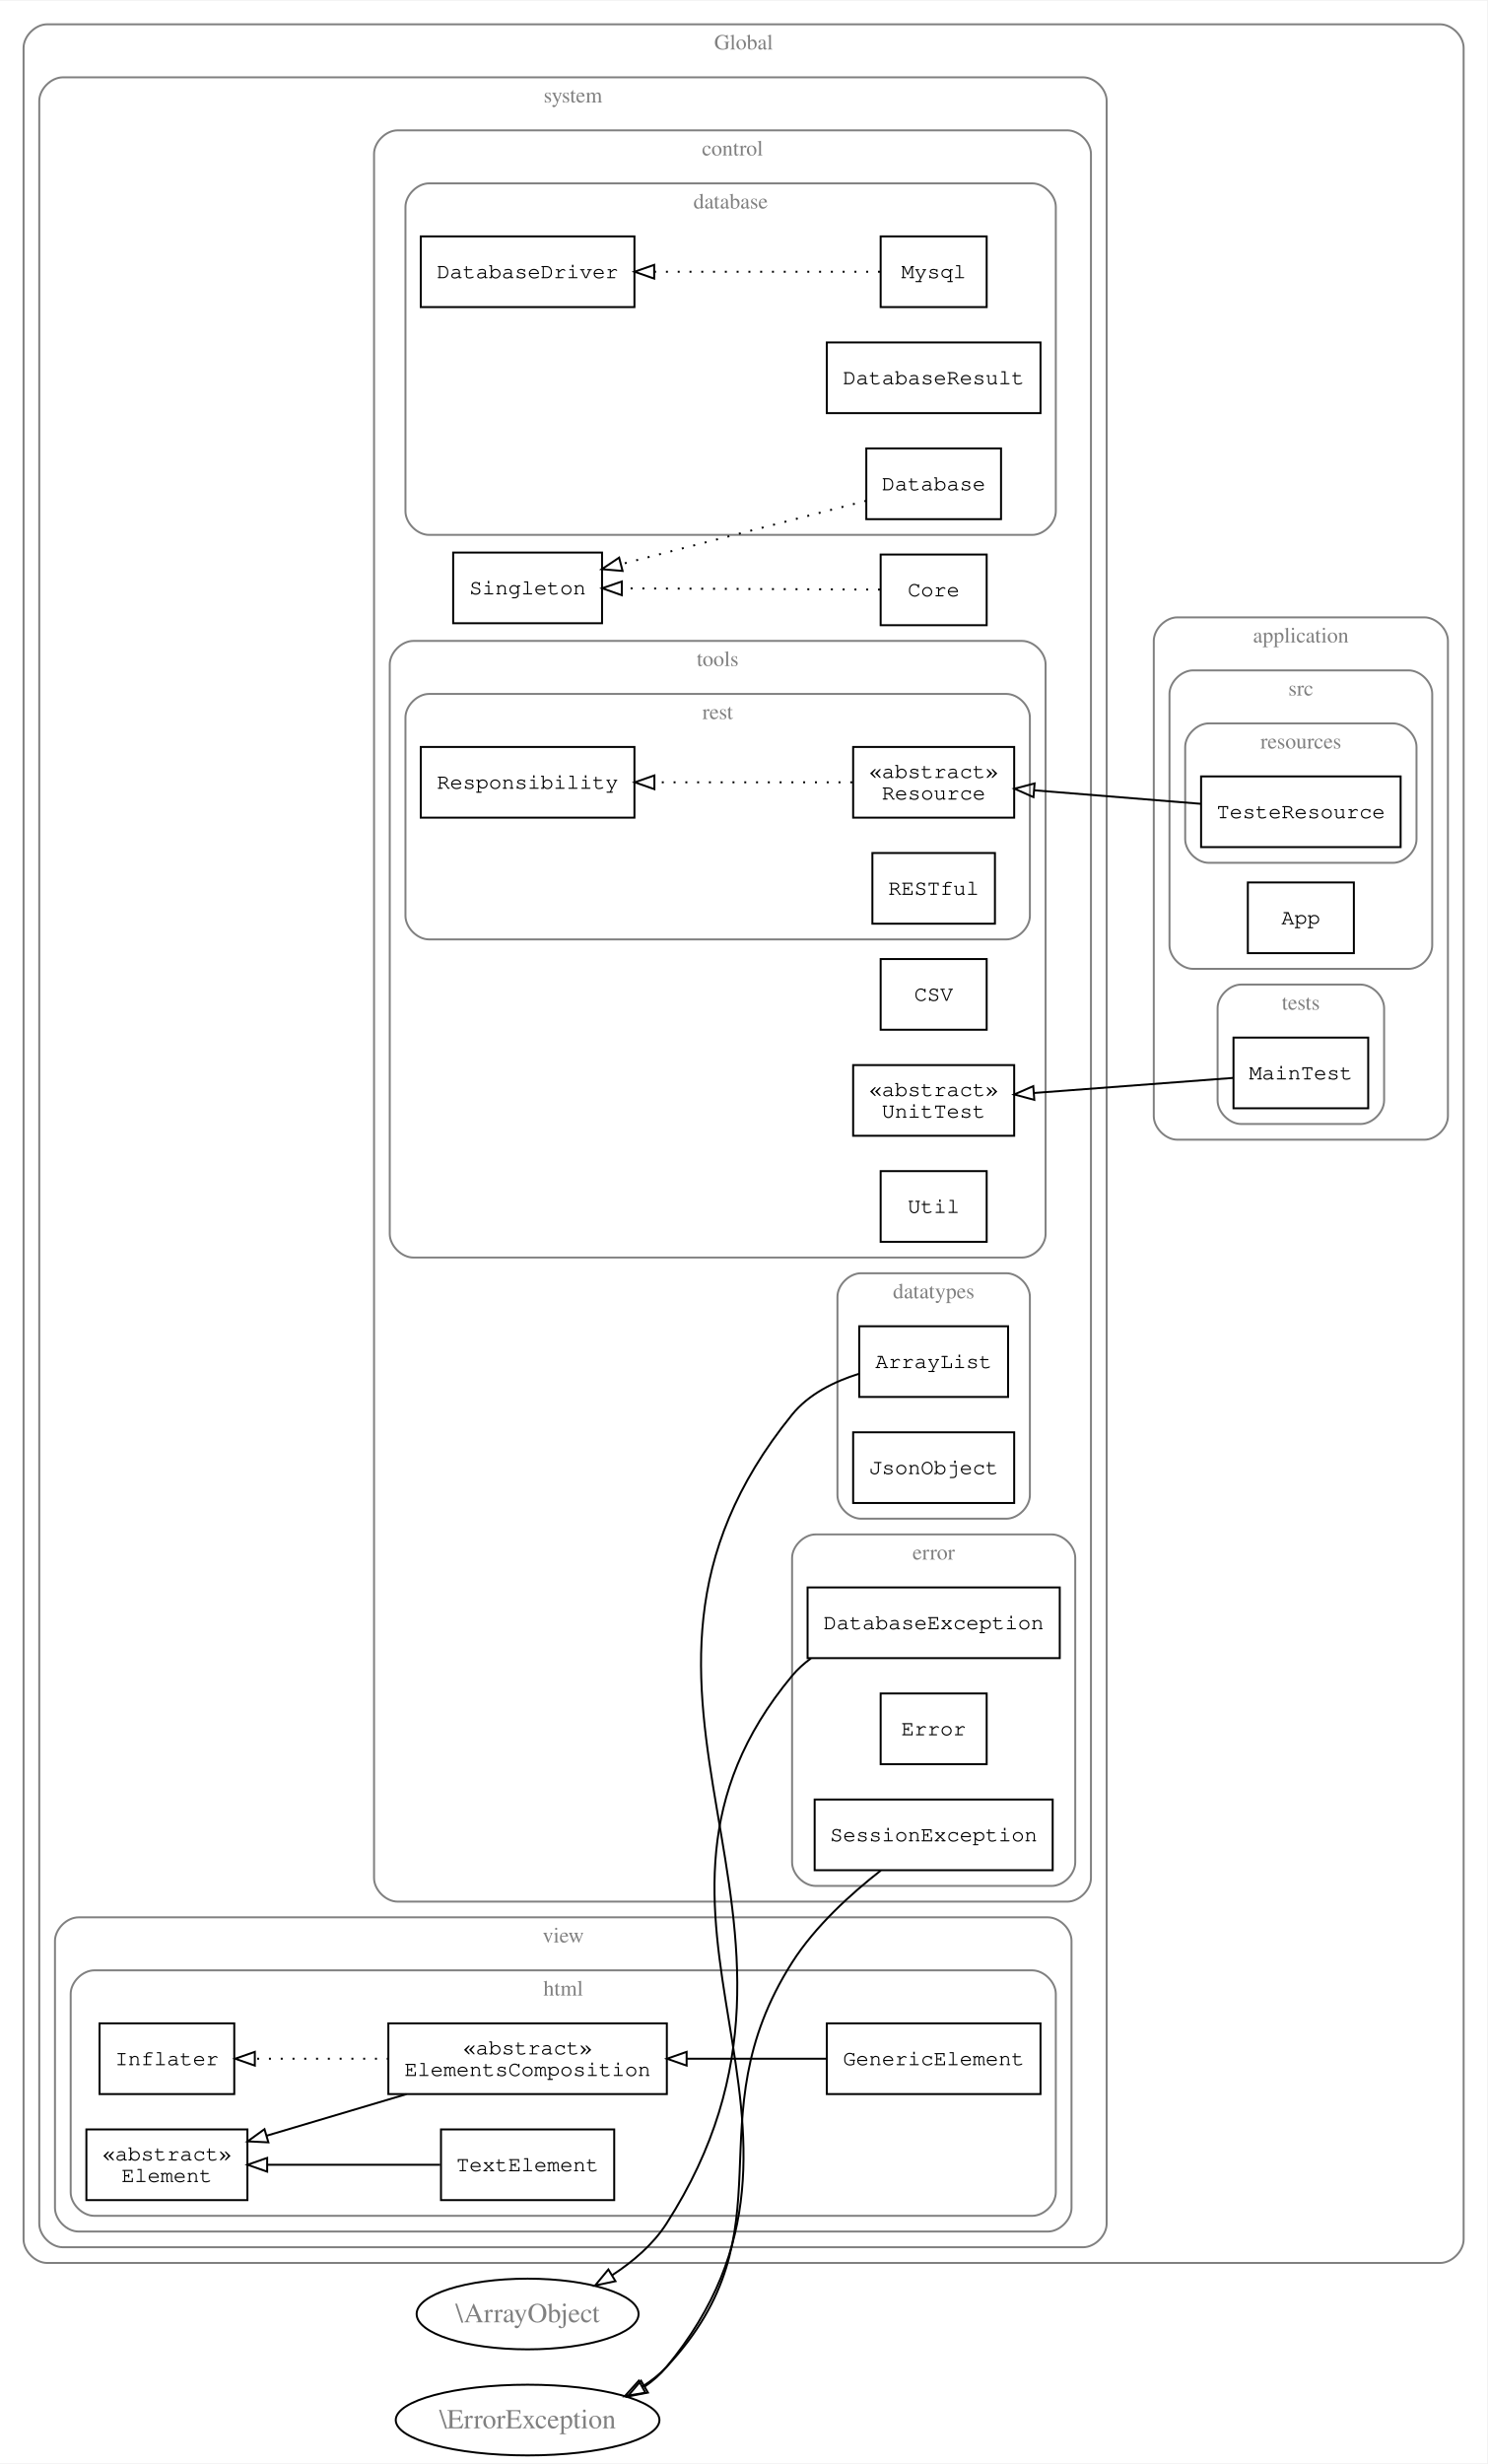
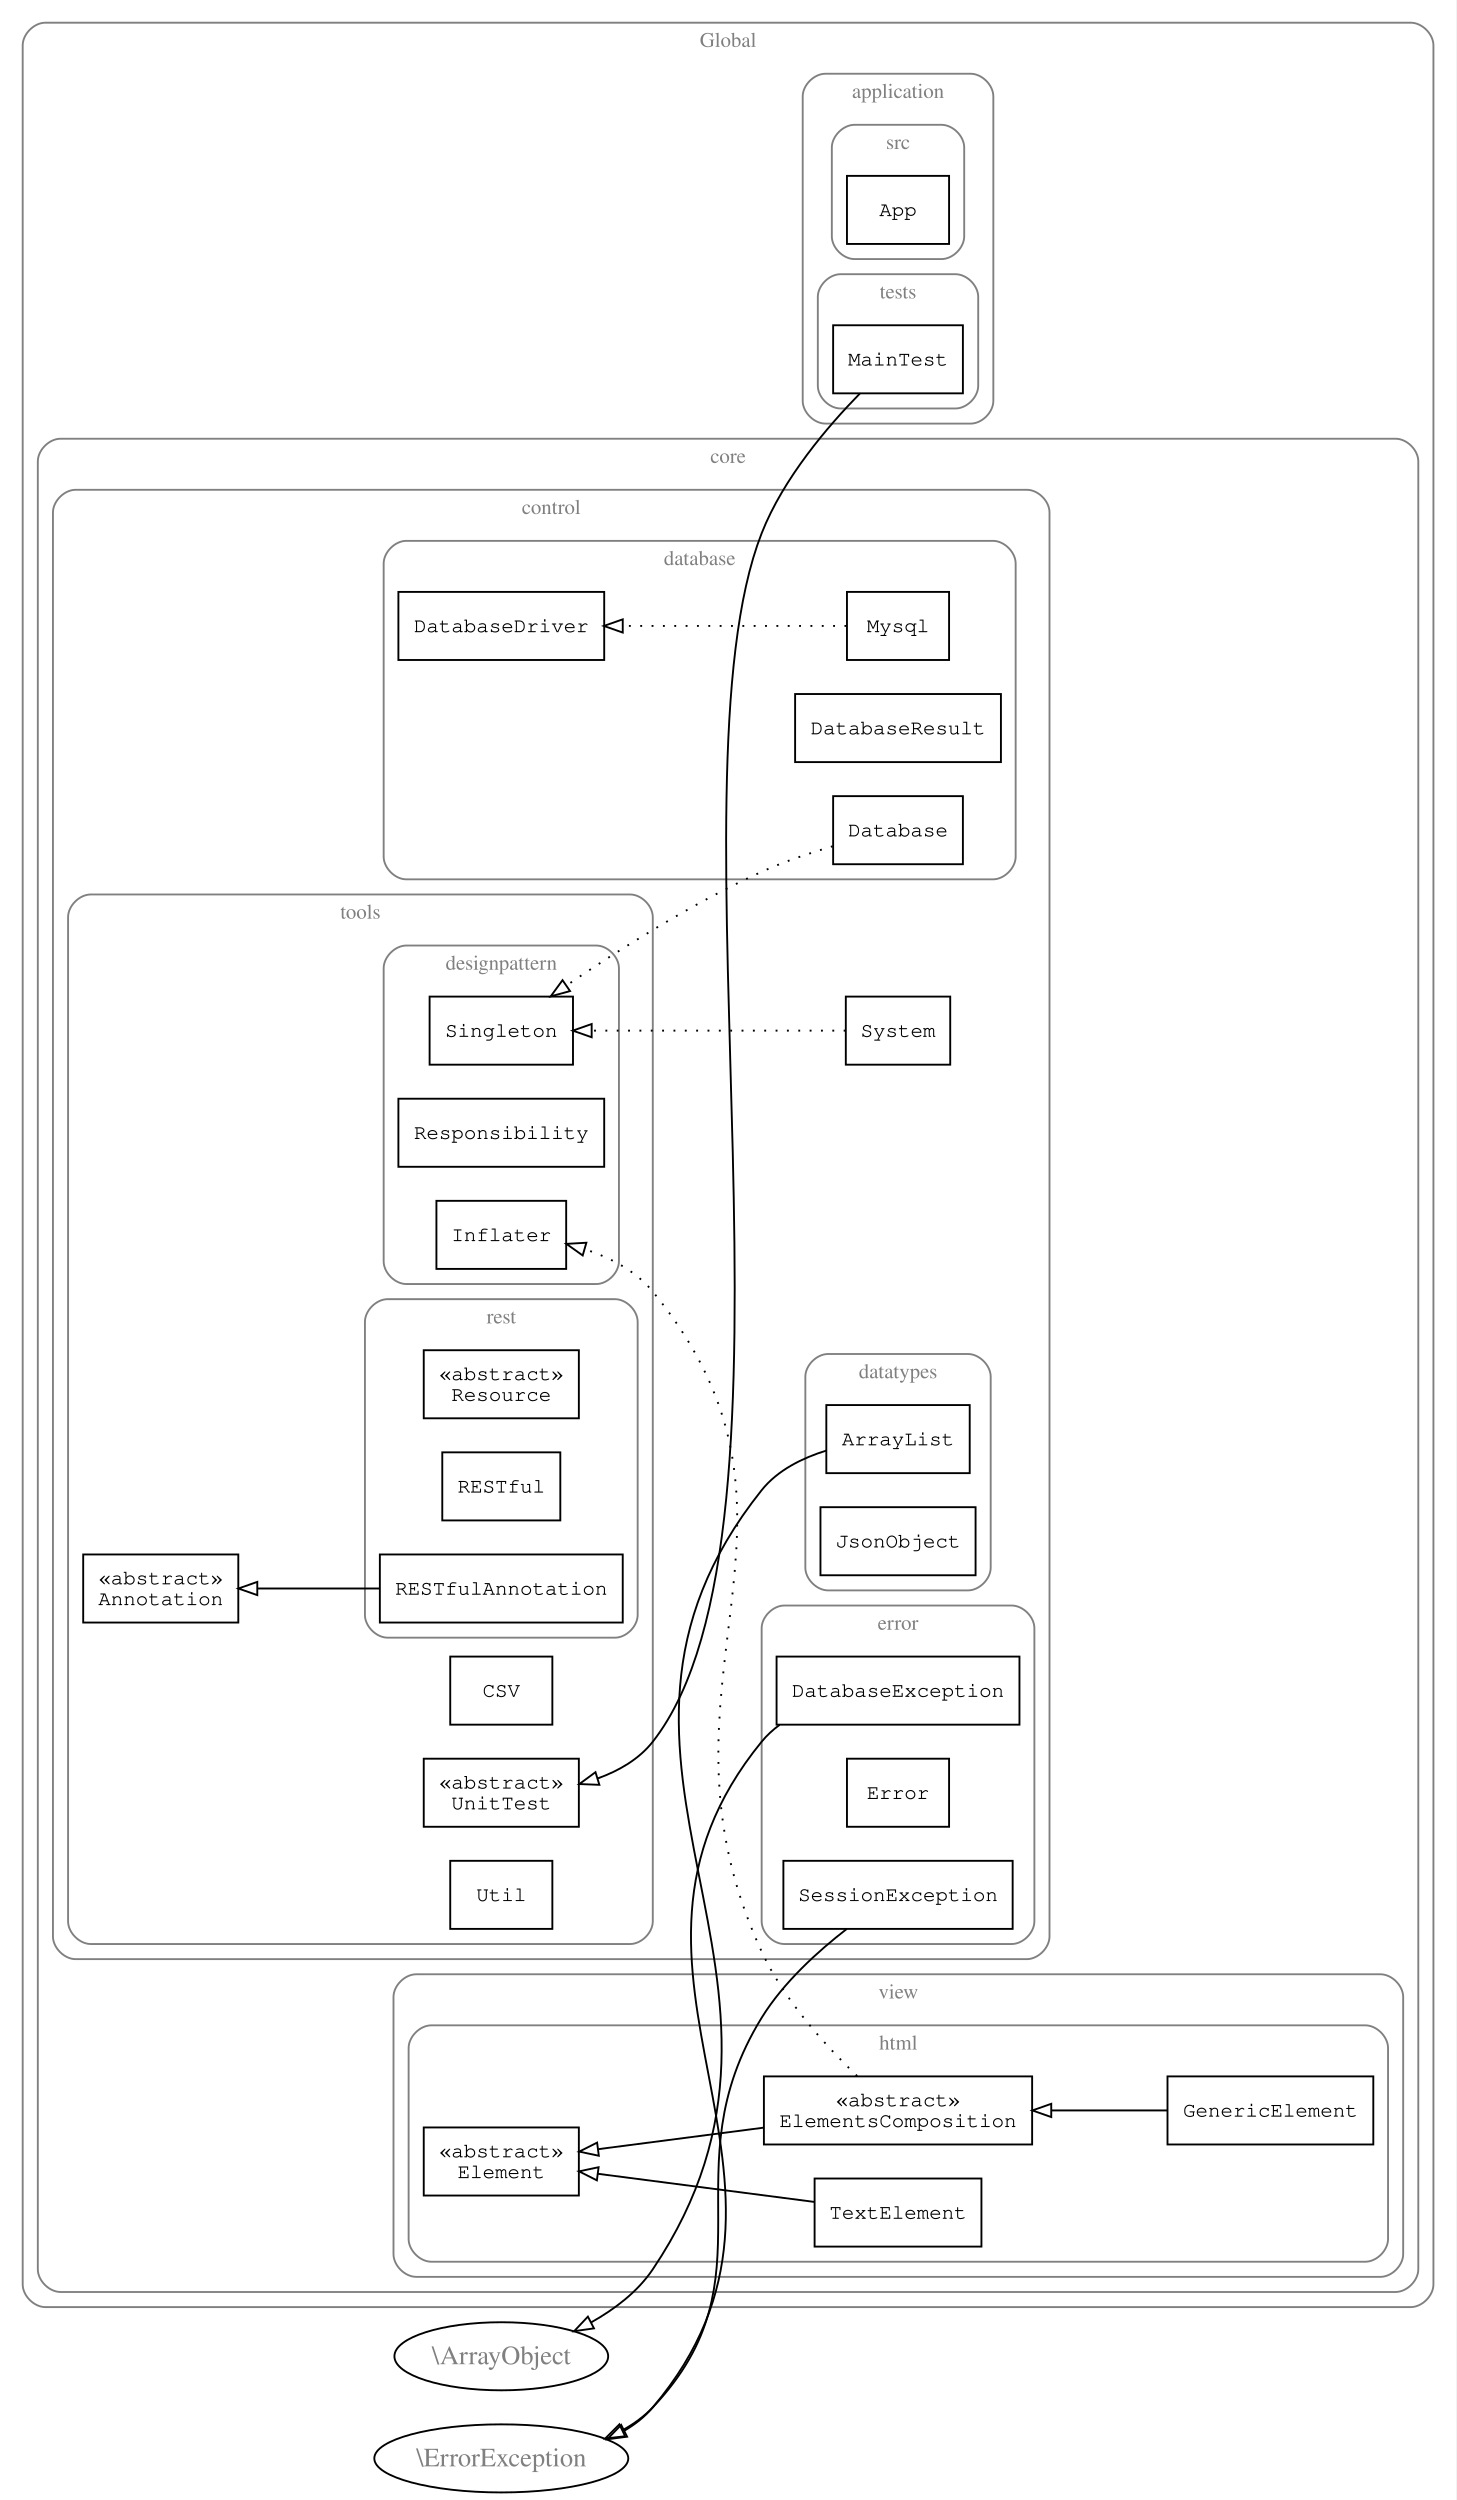
- <svg xmlns="http://www.w3.org/2000/svg" width="757pt" height="1254pt" viewBox="0.00 0.00 757.46 1254.00">
-   <g id="graph0" class="graph" transform="scale(1 1) rotate(0) translate(4 1250)">
-     <polygon fill="white" stroke="none" points="-4,4 -4,-1250 753.463,-1250 753.463,4 -4,4" />
+ <svg xmlns="http://www.w3.org/2000/svg" width="770pt" height="1322pt" viewBox="0.00 0.00 770.00 1322.00">
+   <g id="graph0" class="graph" transform="scale(1 1) rotate(0) translate(4 1318)">
+     <polygon fill="white" stroke="none" points="-4,4 -4,-1318 765.997,-1318 765.997,4 -4,4" />
    <g id="clust1" class="cluster">
-       <path fill="none" stroke="gray" d="M20,-98C20,-98 729.463,-98 729.463,-98 735.463,-98 741.463,-104 741.463,-110 741.463,-110 741.463,-1226 741.463,-1226 741.463,-1232 735.463,-1238 729.463,-1238 729.463,-1238 20,-1238 20,-1238 14,-1238 8,-1232 8,-1226 8,-1226 8,-110 8,-110 8,-104 14,-98 20,-98" />
-       <text text-anchor="middle" x="374.732" y="-1225.2" font-family="Times,serif" font-size="11.00" fill="gray">Global</text>
+       <path fill="none" stroke="gray" d="M20,-98C20,-98 741.997,-98 741.997,-98 747.997,-98 753.997,-104 753.997,-110 753.997,-110 753.997,-1294 753.997,-1294 753.997,-1300 747.997,-1306 741.997,-1306 741.997,-1306 20,-1306 20,-1306 14,-1306 8,-1300 8,-1294 8,-1294 8,-110 8,-110 8,-104 14,-98 20,-98" />
+       <text text-anchor="middle" x="380.999" y="-1293.2" font-family="Times,serif" font-size="11.00" fill="gray">Global</text>
    </g>
    <g id="clust2" class="cluster">
-       <path fill="none" stroke="gray" d="M595.649,-670C595.649,-670 721.463,-670 721.463,-670 727.463,-670 733.463,-676 733.463,-682 733.463,-682 733.463,-924 733.463,-924 733.463,-930 727.463,-936 721.463,-936 721.463,-936 595.649,-936 595.649,-936 589.649,-936 583.649,-930 583.649,-924 583.649,-924 583.649,-682 583.649,-682 583.649,-676 589.649,-670 595.649,-670" />
-       <text text-anchor="middle" x="658.556" y="-923.2" font-family="Times,serif" font-size="11.00" fill="gray">application</text>
+       <path fill="none" stroke="gray" d="M432.468,-1094C432.468,-1094 509.276,-1094 509.276,-1094 515.276,-1094 521.276,-1100 521.276,-1106 521.276,-1106 521.276,-1267 521.276,-1267 521.276,-1273 515.276,-1279 509.276,-1279 509.276,-1279 432.468,-1279 432.468,-1279 426.468,-1279 420.468,-1273 420.468,-1267 420.468,-1267 420.468,-1106 420.468,-1106 420.468,-1100 426.468,-1094 432.468,-1094" />
+       <text text-anchor="middle" x="470.872" y="-1266.2" font-family="Times,serif" font-size="11.00" fill="gray">application</text>
    </g>
    <g id="clust3" class="cluster">
-       <path fill="none" stroke="gray" d="M603.649,-757C603.649,-757 713.463,-757 713.463,-757 719.463,-757 725.463,-763 725.463,-769 725.463,-769 725.463,-897 725.463,-897 725.463,-903 719.463,-909 713.463,-909 713.463,-909 603.649,-909 603.649,-909 597.649,-909 591.649,-903 591.649,-897 591.649,-897 591.649,-769 591.649,-769 591.649,-763 597.649,-757 603.649,-757" />
-       <text text-anchor="middle" x="658.556" y="-896.2" font-family="Times,serif" font-size="11.00" fill="gray">src</text>
+       <path fill="none" stroke="gray" d="M447.872,-1181C447.872,-1181 493.872,-1181 493.872,-1181 499.872,-1181 505.872,-1187 505.872,-1193 505.872,-1193 505.872,-1240 505.872,-1240 505.872,-1246 499.872,-1252 493.872,-1252 493.872,-1252 447.872,-1252 447.872,-1252 441.872,-1252 435.872,-1246 435.872,-1240 435.872,-1240 435.872,-1193 435.872,-1193 435.872,-1187 441.872,-1181 447.872,-1181" />
+       <text text-anchor="middle" x="470.872" y="-1239.2" font-family="Times,serif" font-size="11.00" fill="gray">src</text>
    </g>
    <g id="clust4" class="cluster">
-       <path fill="none" stroke="gray" d="M611.649,-811C611.649,-811 705.463,-811 705.463,-811 711.463,-811 717.463,-817 717.463,-823 717.463,-823 717.463,-870 717.463,-870 717.463,-876 711.463,-882 705.463,-882 705.463,-882 611.649,-882 611.649,-882 605.649,-882 599.649,-876 599.649,-870 599.649,-870 599.649,-823 599.649,-823 599.649,-817 605.649,-811 611.649,-811" />
-       <text text-anchor="middle" x="658.556" y="-869.2" font-family="Times,serif" font-size="11.00" fill="gray">resources</text>
+       <path fill="none" stroke="gray" d="M440.468,-1102C440.468,-1102 501.276,-1102 501.276,-1102 507.276,-1102 513.276,-1108 513.276,-1114 513.276,-1114 513.276,-1161 513.276,-1161 513.276,-1167 507.276,-1173 501.276,-1173 501.276,-1173 440.468,-1173 440.468,-1173 434.468,-1173 428.468,-1167 428.468,-1161 428.468,-1161 428.468,-1114 428.468,-1114 428.468,-1108 434.468,-1102 440.468,-1102" />
+       <text text-anchor="middle" x="470.872" y="-1160.2" font-family="Times,serif" font-size="11.00" fill="gray">tests</text>
    </g>
    <g id="clust5" class="cluster">
-       <path fill="none" stroke="gray" d="M628.152,-678C628.152,-678 688.961,-678 688.961,-678 694.961,-678 700.961,-684 700.961,-690 700.961,-690 700.961,-737 700.961,-737 700.961,-743 694.961,-749 688.961,-749 688.961,-749 628.152,-749 628.152,-749 622.152,-749 616.152,-743 616.152,-737 616.152,-737 616.152,-690 616.152,-690 616.152,-684 622.152,-678 628.152,-678" />
-       <text text-anchor="middle" x="658.556" y="-736.2" font-family="Times,serif" font-size="11.00" fill="gray">tests</text>
+       <path fill="none" stroke="gray" d="M28,-106C28,-106 733.997,-106 733.997,-106 739.997,-106 745.997,-112 745.997,-118 745.997,-118 745.997,-1074 745.997,-1074 745.997,-1080 739.997,-1086 733.997,-1086 733.997,-1086 28,-1086 28,-1086 22,-1086 16,-1080 16,-1074 16,-1074 16,-118 16,-118 16,-112 22,-106 28,-106" />
+       <text text-anchor="middle" x="380.999" y="-1073.2" font-family="Times,serif" font-size="11.00" fill="gray">core</text>
    </g>
    <g id="clust6" class="cluster">
-       <path fill="none" stroke="gray" d="M28,-106C28,-106 547.649,-106 547.649,-106 553.649,-106 559.649,-112 559.649,-118 559.649,-118 559.649,-1199 559.649,-1199 559.649,-1205 553.649,-1211 547.649,-1211 547.649,-1211 28,-1211 28,-1211 22,-1211 16,-1205 16,-1199 16,-1199 16,-118 16,-118 16,-112 22,-106 28,-106" />
-       <text text-anchor="middle" x="287.825" y="-1198.2" font-family="Times,serif" font-size="11.00" fill="gray">system</text>
+       <path fill="none" stroke="gray" d="M36,-282C36,-282 538.981,-282 538.981,-282 544.981,-282 550.981,-288 550.981,-294 550.981,-294 550.981,-1047 550.981,-1047 550.981,-1053 544.981,-1059 538.981,-1059 538.981,-1059 36,-1059 36,-1059 30,-1059 24,-1053 24,-1047 24,-1047 24,-294 24,-294 24,-288 30,-282 36,-282" />
+       <text text-anchor="middle" x="287.491" y="-1046.2" font-family="Times,serif" font-size="11.00" fill="gray">control</text>
    </g>
    <g id="clust7" class="cluster">
-       <path fill="none" stroke="gray" d="M198.513,-282C198.513,-282 539.649,-282 539.649,-282 545.649,-282 551.649,-288 551.649,-294 551.649,-294 551.649,-1172 551.649,-1172 551.649,-1178 545.649,-1184 539.649,-1184 539.649,-1184 198.513,-1184 198.513,-1184 192.513,-1184 186.513,-1178 186.513,-1172 186.513,-1172 186.513,-294 186.513,-294 186.513,-288 192.513,-282 198.513,-282" />
-       <text text-anchor="middle" x="369.081" y="-1171.2" font-family="Times,serif" font-size="11.00" fill="gray">control</text>
+       <path fill="none" stroke="gray" d="M210.879,-853C210.879,-853 521.079,-853 521.079,-853 527.079,-853 533.079,-859 533.079,-865 533.079,-865 533.079,-1020 533.079,-1020 533.079,-1026 527.079,-1032 521.079,-1032 521.079,-1032 210.879,-1032 210.879,-1032 204.879,-1032 198.879,-1026 198.879,-1020 198.879,-1020 198.879,-865 198.879,-865 198.879,-859 204.879,-853 210.879,-853" />
+       <text text-anchor="middle" x="365.979" y="-1019.2" font-family="Times,serif" font-size="11.00" fill="gray">database</text>
    </g>
    <g id="clust8" class="cluster">
-       <path fill="none" stroke="gray" d="M214.513,-978C214.513,-978 521.748,-978 521.748,-978 527.748,-978 533.748,-984 533.748,-990 533.748,-990 533.748,-1145 533.748,-1145 533.748,-1151 527.748,-1157 521.748,-1157 521.748,-1157 214.513,-1157 214.513,-1157 208.513,-1157 202.513,-1151 202.513,-1145 202.513,-1145 202.513,-990 202.513,-990 202.513,-984 208.513,-978 214.513,-978" />
-       <text text-anchor="middle" x="368.131" y="-1144.2" font-family="Times,serif" font-size="11.00" fill="gray">database</text>
+       <path fill="none" stroke="gray" d="M433.867,-477C433.867,-477 507.877,-477 507.877,-477 513.877,-477 519.877,-483 519.877,-489 519.877,-489 519.877,-590 519.877,-590 519.877,-596 513.877,-602 507.877,-602 507.877,-602 433.867,-602 433.867,-602 427.867,-602 421.867,-596 421.867,-590 421.867,-590 421.867,-489 421.867,-489 421.867,-483 427.867,-477 433.867,-477" />
+       <text text-anchor="middle" x="470.872" y="-589.2" font-family="Times,serif" font-size="11.00" fill="gray">datatypes</text>
    </g>
    <g id="clust9" class="cluster">
-       <path fill="none" stroke="gray" d="M434.535,-477C434.535,-477 508.546,-477 508.546,-477 514.546,-477 520.546,-483 520.546,-489 520.546,-489 520.546,-590 520.546,-590 520.546,-596 514.546,-602 508.546,-602 508.546,-602 434.535,-602 434.535,-602 428.535,-602 422.535,-596 422.535,-590 422.535,-590 422.535,-489 422.535,-489 422.535,-483 428.535,-477 434.535,-477" />
-       <text text-anchor="middle" x="471.54" y="-589.2" font-family="Times,serif" font-size="11.00" fill="gray">datatypes</text>
+       <path fill="none" stroke="gray" d="M410.763,-290C410.763,-290 530.981,-290 530.981,-290 536.981,-290 542.981,-296 542.981,-302 542.981,-302 542.981,-457 542.981,-457 542.981,-463 536.981,-469 530.981,-469 530.981,-469 410.763,-469 410.763,-469 404.763,-469 398.763,-463 398.763,-457 398.763,-457 398.763,-302 398.763,-302 398.763,-296 404.763,-290 410.763,-290" />
+       <text text-anchor="middle" x="470.872" y="-456.2" font-family="Times,serif" font-size="11.00" fill="gray">error</text>
    </g>
    <g id="clust10" class="cluster">
-       <path fill="none" stroke="gray" d="M411.431,-290C411.431,-290 531.649,-290 531.649,-290 537.649,-290 543.649,-296 543.649,-302 543.649,-302 543.649,-457 543.649,-457 543.649,-463 537.649,-469 531.649,-469 531.649,-469 411.431,-469 411.431,-469 405.431,-469 399.431,-463 399.431,-457 399.431,-457 399.431,-302 399.431,-302 399.431,-296 405.431,-290 411.431,-290" />
-       <text text-anchor="middle" x="471.54" y="-456.2" font-family="Times,serif" font-size="11.00" fill="gray">error</text>
+       <path fill="none" stroke="gray" d="M44,-290C44,-290 329.195,-290 329.195,-290 335.195,-290 341.195,-296 341.195,-302 341.195,-302 341.195,-833 341.195,-833 341.195,-839 335.195,-845 329.195,-845 329.195,-845 44,-845 44,-845 38,-845 32,-839 32,-833 32,-833 32,-302 32,-302 32,-296 38,-290 44,-290" />
+       <text text-anchor="middle" x="186.598" y="-832.2" font-family="Times,serif" font-size="11.00" fill="gray">tools</text>
    </g>
    <g id="clust11" class="cluster">
-       <path fill="none" stroke="gray" d="M206.513,-610C206.513,-610 516.546,-610 516.546,-610 522.546,-610 528.546,-616 528.546,-622 528.546,-622 528.546,-912 528.546,-912 528.546,-918 522.546,-924 516.546,-924 516.546,-924 206.513,-924 206.513,-924 200.513,-924 194.513,-918 194.513,-912 194.513,-912 194.513,-622 194.513,-622 194.513,-616 200.513,-610 206.513,-610" />
-       <text text-anchor="middle" x="361.53" y="-911.2" font-family="Times,serif" font-size="11.00" fill="gray">tools</text>
+       <path fill="none" stroke="gray" d="M210.879,-639C210.879,-639 311.294,-639 311.294,-639 317.294,-639 323.294,-645 323.294,-651 323.294,-651 323.294,-806 323.294,-806 323.294,-812 317.294,-818 311.294,-818 311.294,-818 210.879,-818 210.879,-818 204.879,-818 198.879,-812 198.879,-806 198.879,-806 198.879,-651 198.879,-651 198.879,-645 204.879,-639 210.879,-639" />
+       <text text-anchor="middle" x="261.086" y="-805.2" font-family="Times,serif" font-size="11.00" fill="gray">designpattern</text>
    </g>
    <g id="clust12" class="cluster">
-       <path fill="none" stroke="gray" d="M214.513,-772C214.513,-772 508.546,-772 508.546,-772 514.546,-772 520.546,-778 520.546,-784 520.546,-784 520.546,-885 520.546,-885 520.546,-891 514.546,-897 508.546,-897 508.546,-897 214.513,-897 214.513,-897 208.513,-897 202.513,-891 202.513,-885 202.513,-885 202.513,-784 202.513,-784 202.513,-778 208.513,-772 214.513,-772" />
-       <text text-anchor="middle" x="361.53" y="-884.2" font-family="Times,serif" font-size="11.00" fill="gray">rest</text>
+       <path fill="none" stroke="gray" d="M200.977,-452C200.977,-452 321.195,-452 321.195,-452 327.195,-452 333.195,-458 333.195,-464 333.195,-464 333.195,-619 333.195,-619 333.195,-625 327.195,-631 321.195,-631 321.195,-631 200.977,-631 200.977,-631 194.977,-631 188.977,-625 188.977,-619 188.977,-619 188.977,-464 188.977,-464 188.977,-458 194.977,-452 200.977,-452" />
+       <text text-anchor="middle" x="261.086" y="-618.2" font-family="Times,serif" font-size="11.00" fill="gray">rest</text>
    </g>
    <g id="clust13" class="cluster">
-       <path fill="none" stroke="gray" d="M36,-114C36,-114 529.748,-114 529.748,-114 535.748,-114 541.748,-120 541.748,-126 541.748,-126 541.748,-262 541.748,-262 541.748,-268 535.748,-274 529.748,-274 529.748,-274 36,-274 36,-274 30,-274 24,-268 24,-262 24,-262 24,-126 24,-126 24,-120 30,-114 36,-114" />
-       <text text-anchor="middle" x="282.874" y="-261.2" font-family="Times,serif" font-size="11.00" fill="gray">view</text>
+       <path fill="none" stroke="gray" d="M216.081,-114C216.081,-114 725.997,-114 725.997,-114 731.997,-114 737.997,-120 737.997,-126 737.997,-126 737.997,-262 737.997,-262 737.997,-268 731.997,-274 725.997,-274 725.997,-274 216.081,-274 216.081,-274 210.081,-274 204.081,-268 204.081,-262 204.081,-262 204.081,-126 204.081,-126 204.081,-120 210.081,-114 216.081,-114" />
+       <text text-anchor="middle" x="471.039" y="-261.2" font-family="Times,serif" font-size="11.00" fill="gray">view</text>
    </g>
    <g id="clust14" class="cluster">
-       <path fill="none" stroke="gray" d="M44,-122C44,-122 521.748,-122 521.748,-122 527.748,-122 533.748,-128 533.748,-134 533.748,-134 533.748,-235 533.748,-235 533.748,-241 527.748,-247 521.748,-247 521.748,-247 44,-247 44,-247 38,-247 32,-241 32,-235 32,-235 32,-134 32,-134 32,-128 38,-122 44,-122" />
-       <text text-anchor="middle" x="282.874" y="-234.2" font-family="Times,serif" font-size="11.00" fill="gray">html</text>
+       <path fill="none" stroke="gray" d="M224.081,-122C224.081,-122 717.997,-122 717.997,-122 723.997,-122 729.997,-128 729.997,-134 729.997,-134 729.997,-235 729.997,-235 729.997,-241 723.997,-247 717.997,-247 717.997,-247 224.081,-247 224.081,-247 218.081,-247 212.081,-241 212.081,-235 212.081,-235 212.081,-134 212.081,-134 212.081,-128 218.081,-122 224.081,-122" />
+       <text text-anchor="middle" x="471.039" y="-234.2" font-family="Times,serif" font-size="11.00" fill="gray">html</text>
    </g>
    <g id="node1" class="node">
-       <polygon fill="none" stroke="black" points="709.371,-855 607.742,-855 607.742,-819 709.371,-819 709.371,-855" />
-       <text text-anchor="middle" x="658.556" y="-833.7" font-family="Courier,monospace" font-size="11.00">TesteResource</text>
+       <polygon fill="none" stroke="black" points="497.872,-1225 443.872,-1225 443.872,-1189 497.872,-1189 497.872,-1225" />
+       <text text-anchor="middle" x="470.872" y="-1203.7" font-family="Courier,monospace" font-size="11.00">App</text>
+     </g>
+     <g id="node2" class="node">
+       <polygon fill="none" stroke="black" points="505.181,-1146 436.563,-1146 436.563,-1110 505.181,-1110 505.181,-1146" />
+       <text text-anchor="middle" x="470.872" y="-1124.7" font-family="Courier,monospace" font-size="11.00">MainTest</text>
+     </g>
+     <g id="node20" class="node">
+       <polygon fill="none" stroke="black" points="302.097,-388 220.075,-388 220.075,-352 302.097,-352 302.097,-388" />
+       <text text-anchor="start" x="228.081" y="-372.2" font-family="Courier,monospace" font-size="11.00">«abstract»</text>
+       <text text-anchor="start" x="234.682" y="-361.2" font-family="Courier,monospace" font-size="11.00">UnitTest</text>
+     </g>
+     <g id="edge1" class="edge">
+       <path fill="none" stroke="black" d="M450.737,-1109.94C433.849,-1092.71 410.192,-1065.13 398.763,-1036 346.683,-903.277 429.27,-509.118 341.195,-397 333.915,-387.732 323.293,-381.627 312.181,-377.611" />
+       <polygon fill="none" stroke="black" points="312.949,-374.186 302.362,-374.593 310.892,-380.877 312.949,-374.186" />
+     </g>
+     <g id="node3" class="node">
+       <polygon fill="none" stroke="black" points="505.181,-897 436.563,-897 436.563,-861 505.181,-861 505.181,-897" />
+       <text text-anchor="middle" x="470.872" y="-875.7" font-family="Courier,monospace" font-size="11.00">Database</text>
+     </g>
+     <g id="node14" class="node">
+       <polygon fill="none" stroke="black" points="298.997,-791 223.175,-791 223.175,-755 298.997,-755 298.997,-791" />
+       <text text-anchor="middle" x="261.086" y="-769.7" font-family="Courier,monospace" font-size="11.00">Singleton</text>
+     </g>
+     <g id="edge2" class="edge">
+       <path fill="none" stroke="black" stroke-dasharray="1,5" d="M436.308,-870.497C424.227,-866.949 410.651,-862.388 398.763,-857 361.681,-840.192 322.383,-815.191 295.491,-796.833" />
+       <polygon fill="none" stroke="black" points="297.433,-793.921 287.214,-791.125 293.459,-799.684 297.433,-793.921" />
+     </g>
+     <g id="node4" class="node">
+       <polygon fill="none" stroke="black" points="525.288,-951 416.456,-951 416.456,-915 525.288,-915 525.288,-951" />
+       <text text-anchor="middle" x="470.872" y="-929.7" font-family="Courier,monospace" font-size="11.00">DatabaseResult</text>
+     </g>
+     <g id="node5" class="node">
+       <polygon fill="none" stroke="black" points="497.872,-1005 443.872,-1005 443.872,-969 497.872,-969 497.872,-1005" />
+       <text text-anchor="middle" x="470.872" y="-983.7" font-family="Courier,monospace" font-size="11.00">Mysql</text>
+     </g>
+     <g id="node6" class="node">
+       <polygon fill="none" stroke="black" points="315.502,-1005 206.67,-1005 206.67,-969 315.502,-969 315.502,-1005" />
+       <text text-anchor="middle" x="261.086" y="-983.7" font-family="Courier,monospace" font-size="11.00">DatabaseDriver</text>
+     </g>
+     <g id="edge3" class="edge">
+       <path fill="none" stroke="black" stroke-dasharray="1,5" d="M443.556,-987C414.021,-987 365.053,-987 325.423,-987" />
+       <polygon fill="none" stroke="black" points="325.305,-983.5 315.305,-987 325.305,-990.5 325.305,-983.5" />
+     </g>
+     <g id="node7" class="node">
+       <polygon fill="none" stroke="black" points="508.783,-575 432.961,-575 432.961,-539 508.783,-539 508.783,-575" />
+       <text text-anchor="middle" x="470.872" y="-553.7" font-family="Courier,monospace" font-size="11.00">ArrayList</text>
+     </g>
+     <g id="node27" class="node">
+       <ellipse fill="none" stroke="black" cx="261.086" cy="-72" rx="56.52" ry="18" />
+       <text text-anchor="middle" x="261.086" y="-67.8" font-family="Times,serif" font-size="14.00" fill="gray">\ArrayObject</text>
+     </g>
+     <g id="edge4" class="edge">
+       <path fill="none" stroke="black" d="M433.123,-550.989C420.413,-547.08 407.245,-540.633 398.763,-530 283.461,-385.467 444.286,-271.481 341.195,-118 333.212,-106.114 321.045,-96.896 308.629,-89.94" />
+       <polygon fill="none" stroke="black" points="310.091,-86.756 299.601,-85.269 306.874,-92.973 310.091,-86.756" />
+     </g>
+     <g id="node8" class="node">
+       <polygon fill="none" stroke="black" points="511.883,-521 429.861,-521 429.861,-485 511.883,-485 511.883,-521" />
+       <text text-anchor="middle" x="470.872" y="-499.7" font-family="Courier,monospace" font-size="11.00">JsonObject</text>
+     </g>
+     <g id="node9" class="node">
+       <polygon fill="none" stroke="black" points="535.09,-442 406.653,-442 406.653,-406 535.09,-406 535.09,-442" />
+       <text text-anchor="middle" x="470.872" y="-420.7" font-family="Courier,monospace" font-size="11.00">DatabaseException</text>
+     </g>
+     <g id="node28" class="node">
+       <ellipse fill="none" stroke="black" cx="261.086" cy="-18" rx="67.151" ry="18" />
+       <text text-anchor="middle" x="261.086" y="-13.8" font-family="Times,serif" font-size="14.00" fill="gray">\ErrorException</text>
+     </g>
+     <g id="edge5" class="edge">
+       <path fill="none" stroke="black" d="M408.279,-405.912C404.748,-403.328 401.52,-400.375 398.763,-397 298.468,-274.238 443.561,-166.04 341.195,-45 337.013,-40.055 331.886,-36.014 326.269,-32.711" />
+       <polygon fill="none" stroke="black" points="327.612,-29.469 317.106,-28.106 324.469,-35.724 327.612,-29.469" />
+     </g>
+     <g id="node10" class="node">
+       <polygon fill="none" stroke="black" points="497.872,-388 443.872,-388 443.872,-352 497.872,-352 497.872,-388" />
+       <text text-anchor="middle" x="470.872" y="-366.7" font-family="Courier,monospace" font-size="11.00">Error</text>
+     </g>
+     <g id="node11" class="node">
+       <polygon fill="none" stroke="black" points="531.49,-334 410.254,-334 410.254,-298 531.49,-298 531.49,-334" />
+       <text text-anchor="middle" x="470.872" y="-312.7" font-family="Courier,monospace" font-size="11.00">SessionException</text>
+     </g>
+     <g id="edge6" class="edge">
+       <path fill="none" stroke="black" d="M443.777,-297.992C428.592,-286.247 410.241,-269.664 398.763,-251 348.963,-170.025 406.493,-114.089 341.195,-45 336.682,-40.224 331.29,-36.293 325.471,-33.057" />
+       <polygon fill="none" stroke="black" points="326.571,-29.703 316.042,-28.524 323.538,-36.011 326.571,-29.703" />
+     </g>
+     <g id="node12" class="node">
+       <polygon fill="none" stroke="black" points="295.395,-683 226.777,-683 226.777,-647 295.395,-647 295.395,-683" />
+       <text text-anchor="middle" x="261.086" y="-661.7" font-family="Courier,monospace" font-size="11.00">Inflater</text>
    </g>
    <g id="node13" class="node">
-       <polygon fill="none" stroke="black" points="512.551,-870 430.53,-870 430.53,-834 512.551,-834 512.551,-870" />
-       <text text-anchor="start" x="438.535" y="-854.2" font-family="Courier,monospace" font-size="11.00">«abstract»</text>
-       <text text-anchor="start" x="445.136" y="-843.2" font-family="Courier,monospace" font-size="11.00">Resource</text>
-     </g>
-     <g id="edge1" class="edge">
-       <path fill="none" stroke="black" d="M607.488,-841.059C581.224,-843.189 549.132,-845.79 522.834,-847.922" />
-       <polygon fill="none" stroke="black" points="522.379,-844.448 512.695,-848.745 522.945,-851.425 522.379,-844.448" />
-     </g>
-     <g id="node2" class="node">
-       <polygon fill="none" stroke="black" points="685.556,-801 631.556,-801 631.556,-765 685.556,-765 685.556,-801" />
-       <text text-anchor="middle" x="658.556" y="-779.7" font-family="Courier,monospace" font-size="11.00">App</text>
-     </g>
-     <g id="node3" class="node">
-       <polygon fill="none" stroke="black" points="692.865,-722 624.248,-722 624.248,-686 692.865,-686 692.865,-722" />
-       <text text-anchor="middle" x="658.556" y="-700.7" font-family="Courier,monospace" font-size="11.00">MainTest</text>
+       <polygon fill="none" stroke="black" points="315.502,-737 206.67,-737 206.67,-701 315.502,-701 315.502,-737" />
+       <text text-anchor="middle" x="261.086" y="-715.7" font-family="Courier,monospace" font-size="11.00">Responsibility</text>
+     </g>
+     <g id="node15" class="node">
+       <polygon fill="none" stroke="black" points="302.097,-604 220.075,-604 220.075,-568 302.097,-568 302.097,-604" />
+       <text text-anchor="start" x="228.081" y="-588.2" font-family="Courier,monospace" font-size="11.00">«abstract»</text>
+       <text text-anchor="start" x="234.682" y="-577.2" font-family="Courier,monospace" font-size="11.00">Resource</text>
+     </g>
+     <g id="node16" class="node">
+       <polygon fill="none" stroke="black" points="292.294,-550 229.878,-550 229.878,-514 292.294,-514 292.294,-550" />
+       <text text-anchor="middle" x="261.086" y="-528.7" font-family="Courier,monospace" font-size="11.00">RESTful</text>
    </g>
    <g id="node17" class="node">
-       <polygon fill="none" stroke="black" points="512.551,-708 430.53,-708 430.53,-672 512.551,-672 512.551,-708" />
-       <text text-anchor="start" x="438.535" y="-692.2" font-family="Courier,monospace" font-size="11.00">«abstract»</text>
-       <text text-anchor="start" x="445.136" y="-681.2" font-family="Courier,monospace" font-size="11.00">UnitTest</text>
-     </g>
-     <g id="edge2" class="edge">
-       <path fill="none" stroke="black" d="M624.051,-701.465C595.768,-699.325 554.856,-696.229 522.672,-693.793" />
-       <polygon fill="none" stroke="black" points="522.793,-690.293 512.557,-693.028 522.264,-697.273 522.793,-690.293" />
-     </g>
-     <g id="node4" class="node">
-       <polygon fill="none" stroke="black" points="505.849,-1022 437.231,-1022 437.231,-986 505.849,-986 505.849,-1022" />
-       <text text-anchor="middle" x="471.54" y="-1000.7" font-family="Courier,monospace" font-size="11.00">Database</text>
-     </g>
-     <g id="node20" class="node">
-       <polygon fill="none" stroke="black" points="302.632,-969 226.81,-969 226.81,-933 302.632,-933 302.632,-969" />
-       <text text-anchor="middle" x="264.721" y="-947.7" font-family="Courier,monospace" font-size="11.00">Singleton</text>
-     </g>
-     <g id="edge4" class="edge">
-       <path fill="none" stroke="black" stroke-dasharray="1,5" d="M437.177,-995.367C403.254,-986.589 350.412,-972.915 312.357,-963.068" />
-       <polygon fill="none" stroke="black" points="313.091,-959.642 302.533,-960.526 311.337,-966.419 313.091,-959.642" />
-     </g>
-     <g id="node5" class="node">
-       <polygon fill="none" stroke="black" points="525.956,-1076 417.124,-1076 417.124,-1040 525.956,-1040 525.956,-1076" />
-       <text text-anchor="middle" x="471.54" y="-1054.7" font-family="Courier,monospace" font-size="11.00">DatabaseResult</text>
-     </g>
-     <g id="node6" class="node">
-       <polygon fill="none" stroke="black" points="498.54,-1130 444.54,-1130 444.54,-1094 498.54,-1094 498.54,-1130" />
-       <text text-anchor="middle" x="471.54" y="-1108.7" font-family="Courier,monospace" font-size="11.00">Mysql</text>
-     </g>
-     <g id="node7" class="node">
-       <polygon fill="none" stroke="black" points="319.137,-1130 210.305,-1130 210.305,-1094 319.137,-1094 319.137,-1130" />
-       <text text-anchor="middle" x="264.721" y="-1108.7" font-family="Courier,monospace" font-size="11.00">DatabaseDriver</text>
-     </g>
-     <g id="edge5" class="edge">
-       <path fill="none" stroke="black" stroke-dasharray="1,5" d="M444.183,-1112C415.321,-1112 367.997,-1112 329.332,-1112" />
-       <polygon fill="none" stroke="black" points="329.193,-1108.5 319.193,-1112 329.193,-1115.5 329.193,-1108.5" />
-     </g>
-     <g id="node8" class="node">
-       <polygon fill="none" stroke="black" points="509.451,-575 433.629,-575 433.629,-539 509.451,-539 509.451,-575" />
-       <text text-anchor="middle" x="471.54" y="-553.7" font-family="Courier,monospace" font-size="11.00">ArrayList</text>
+       <polygon fill="none" stroke="black" points="325.305,-496 196.868,-496 196.868,-460 325.305,-460 325.305,-496" />
+       <text text-anchor="middle" x="261.086" y="-474.7" font-family="Courier,monospace" font-size="11.00">RESTfulAnnotation</text>
+     </g>
+     <g id="node18" class="node">
+       <polygon fill="none" stroke="black" points="122.016,-496 39.995,-496 39.995,-460 122.016,-460 122.016,-496" />
+       <text text-anchor="start" x="48" y="-480.2" font-family="Courier,monospace" font-size="11.00">«abstract»</text>
+       <text text-anchor="start" x="48" y="-469.2" font-family="Courier,monospace" font-size="11.00">Annotation</text>
+     </g>
+     <g id="edge8" class="edge">
+       <path fill="none" stroke="black" d="M196.8,-478C175.602,-478 152.274,-478 132.215,-478" />
+       <polygon fill="none" stroke="black" points="132.052,-474.5 122.052,-478 132.052,-481.5 132.052,-474.5" />
+     </g>
+     <g id="node19" class="node">
+       <polygon fill="none" stroke="black" points="288.086,-442 234.086,-442 234.086,-406 288.086,-406 288.086,-442" />
+       <text text-anchor="middle" x="261.086" y="-420.7" font-family="Courier,monospace" font-size="11.00">CSV</text>
+     </g>
+     <g id="node21" class="node">
+       <polygon fill="none" stroke="black" points="288.086,-334 234.086,-334 234.086,-298 288.086,-298 288.086,-334" />
+       <text text-anchor="middle" x="261.086" y="-312.7" font-family="Courier,monospace" font-size="11.00">Util</text>
+     </g>
+     <g id="node22" class="node">
+       <polygon fill="none" stroke="black" points="498.48,-791 443.264,-791 443.264,-755 498.48,-755 498.48,-791" />
+       <text text-anchor="middle" x="470.872" y="-769.7" font-family="Courier,monospace" font-size="11.00">System</text>
+     </g>
+     <g id="edge7" class="edge">
+       <path fill="none" stroke="black" stroke-dasharray="1,5" d="M443.133,-773C409.283,-773 350.399,-773 308.996,-773" />
+       <polygon fill="none" stroke="black" points="308.872,-769.5 298.872,-773 308.872,-776.5 308.872,-769.5" />
+     </g>
+     <g id="node23" class="node">
+       <polygon fill="none" stroke="black" points="302.097,-193 220.075,-193 220.075,-157 302.097,-157 302.097,-193" />
+       <text text-anchor="start" x="228.081" y="-177.2" font-family="Courier,monospace" font-size="11.00">«abstract»</text>
+       <text text-anchor="start" x="237.982" y="-166.2" font-family="Courier,monospace" font-size="11.00">Element</text>
+     </g>
+     <g id="node24" class="node">
+       <polygon fill="none" stroke="black" points="541.793,-220 399.951,-220 399.951,-184 541.793,-184 541.793,-220" />
+       <text text-anchor="start" x="437.867" y="-204.2" font-family="Courier,monospace" font-size="11.00">«abstract»</text>
+       <text text-anchor="start" x="408.162" y="-193.2" font-family="Courier,monospace" font-size="11.00">ElementsComposition</text>
+     </g>
+     <g id="edge10" class="edge">
+       <path fill="none" stroke="black" stroke-dasharray="1,5" d="M449.249,-220.213C432.837,-235.942 410.708,-260.158 398.763,-286 332.802,-428.7 440.766,-513.346 341.195,-635 332.137,-646.067 318.525,-653.056 305.134,-657.467" />
+       <polygon fill="none" stroke="black" points="304.131,-654.114 295.491,-660.245 306.069,-660.84 304.131,-654.114" />
+     </g>
+     <g id="edge9" class="edge">
+       <path fill="none" stroke="black" d="M400.104,-192.934C371.378,-189.201 338.735,-184.96 312.41,-181.539" />
+       <polygon fill="none" stroke="black" points="312.652,-178.041 302.284,-180.223 311.75,-184.983 312.652,-178.041" />
+     </g>
+     <g id="node25" class="node">
+       <polygon fill="none" stroke="black" points="722.206,-220 613.374,-220 613.374,-184 722.206,-184 722.206,-220" />
+       <text text-anchor="middle" x="667.79" y="-198.7" font-family="Courier,monospace" font-size="11.00">GenericElement</text>
+     </g>
+     <g id="edge11" class="edge">
+       <path fill="none" stroke="black" d="M613.528,-202C594.542,-202 572.717,-202 551.975,-202" />
+       <polygon fill="none" stroke="black" points="551.898,-198.5 541.898,-202 551.897,-205.5 551.898,-198.5" />
    </g>
    <g id="node26" class="node">
-       <ellipse fill="none" stroke="black" cx="264.721" cy="-72" rx="56.52" ry="18" />
-       <text text-anchor="middle" x="264.721" y="-67.8" font-family="Times,serif" font-size="14.00" fill="gray">\ArrayObject</text>
-     </g>
-     <g id="edge6" class="edge">
-       <path fill="none" stroke="black" d="M433.508,-550.804C420.922,-546.877 407.911,-540.465 399.431,-530 282.766,-386.028 435.555,-273.929 335.431,-118 328.637,-107.419 318.447,-98.728 307.941,-91.861" />
-       <polygon fill="none" stroke="black" points="309.477,-88.7 299.109,-86.52 305.855,-94.69 309.477,-88.7" />
-     </g>
-     <g id="node9" class="node">
-       <polygon fill="none" stroke="black" points="512.551,-521 430.53,-521 430.53,-485 512.551,-485 512.551,-521" />
-       <text text-anchor="middle" x="471.54" y="-499.7" font-family="Courier,monospace" font-size="11.00">JsonObject</text>
-     </g>
-     <g id="node10" class="node">
-       <polygon fill="none" stroke="black" points="535.759,-442 407.322,-442 407.322,-406 535.759,-406 535.759,-442" />
-       <text text-anchor="middle" x="471.54" y="-420.7" font-family="Courier,monospace" font-size="11.00">DatabaseException</text>
-     </g>
-     <g id="node27" class="node">
-       <ellipse fill="none" stroke="black" cx="264.721" cy="-18" rx="67.151" ry="18" />
-       <text text-anchor="middle" x="264.721" y="-13.8" font-family="Times,serif" font-size="14.00" fill="gray">\ErrorException</text>
-     </g>
-     <g id="edge7" class="edge">
-       <path fill="none" stroke="black" d="M409.015,-405.857C405.468,-403.285 402.218,-400.35 399.431,-397 297.74,-274.759 436.715,-167.578 335.431,-45 332.29,-41.198 328.545,-37.93 324.445,-35.121" />
-       <polygon fill="none" stroke="black" points="326.013,-31.984 315.611,-29.976 322.491,-38.033 326.013,-31.984" />
-     </g>
-     <g id="node11" class="node">
-       <polygon fill="none" stroke="black" points="498.54,-388 444.54,-388 444.54,-352 498.54,-352 498.54,-388" />
-       <text text-anchor="middle" x="471.54" y="-366.7" font-family="Courier,monospace" font-size="11.00">Error</text>
-     </g>
-     <g id="node12" class="node">
-       <polygon fill="none" stroke="black" points="532.158,-334 410.922,-334 410.922,-298 532.158,-298 532.158,-334" />
-       <text text-anchor="middle" x="471.54" y="-312.7" font-family="Courier,monospace" font-size="11.00">SessionException</text>
-     </g>
-     <g id="edge8" class="edge">
-       <path fill="none" stroke="black" d="M444.636,-297.872C429.521,-286.084 411.176,-269.497 399.431,-251 348.04,-170.065 400.869,-115.067 335.431,-45 331.868,-41.185 327.704,-37.903 323.216,-35.079" />
-       <polygon fill="none" stroke="black" points="324.714,-31.909 314.258,-30.196 321.363,-38.056 324.714,-31.909" />
-     </g>
-     <g id="node15" class="node">
-       <polygon fill="none" stroke="black" points="319.137,-870 210.305,-870 210.305,-834 319.137,-834 319.137,-870" />
-       <text text-anchor="middle" x="264.721" y="-848.7" font-family="Courier,monospace" font-size="11.00">Responsibility</text>
-     </g>
-     <g id="edge9" class="edge">
-       <path fill="none" stroke="black" stroke-dasharray="1,5" d="M430.075,-852C401.461,-852 362.512,-852 329.713,-852" />
-       <polygon fill="none" stroke="black" points="329.301,-848.5 319.301,-852 329.301,-855.5 329.301,-848.5" />
-     </g>
-     <g id="node14" class="node">
-       <polygon fill="none" stroke="black" points="502.748,-816 440.332,-816 440.332,-780 502.748,-780 502.748,-816" />
-       <text text-anchor="middle" x="471.54" y="-794.7" font-family="Courier,monospace" font-size="11.00">RESTful</text>
-     </g>
-     <g id="node16" class="node">
-       <polygon fill="none" stroke="black" points="498.54,-762 444.54,-762 444.54,-726 498.54,-726 498.54,-762" />
-       <text text-anchor="middle" x="471.54" y="-740.7" font-family="Courier,monospace" font-size="11.00">CSV</text>
-     </g>
-     <g id="node18" class="node">
-       <polygon fill="none" stroke="black" points="498.54,-654 444.54,-654 444.54,-618 498.54,-618 498.54,-654" />
-       <text text-anchor="middle" x="471.54" y="-632.7" font-family="Courier,monospace" font-size="11.00">Util</text>
-     </g>
-     <g id="node19" class="node">
-       <polygon fill="none" stroke="black" points="498.54,-968 444.54,-968 444.54,-932 498.54,-932 498.54,-968" />
-       <text text-anchor="middle" x="471.54" y="-946.7" font-family="Courier,monospace" font-size="11.00">Core</text>
-     </g>
-     <g id="edge3" class="edge">
-       <path fill="none" stroke="black" stroke-dasharray="1,5" d="M444.183,-950.129C411.086,-950.29 353.708,-950.57 312.953,-950.769" />
-       <polygon fill="none" stroke="black" points="312.698,-947.271 302.715,-950.819 312.732,-954.27 312.698,-947.271" />
-     </g>
-     <g id="node21" class="node">
-       <polygon fill="none" stroke="black" points="122.016,-166 39.995,-166 39.995,-130 122.016,-130 122.016,-166" />
-       <text text-anchor="start" x="48" y="-150.2" font-family="Courier,monospace" font-size="11.00">«abstract»</text>
-       <text text-anchor="start" x="57.902" y="-139.2" font-family="Courier,monospace" font-size="11.00">Element</text>
-     </g>
-     <g id="node22" class="node">
-       <polygon fill="none" stroke="black" points="335.642,-220 193.8,-220 193.8,-184 335.642,-184 335.642,-220" />
-       <text text-anchor="start" x="231.716" y="-204.2" font-family="Courier,monospace" font-size="11.00">«abstract»</text>
-       <text text-anchor="start" x="202.011" y="-193.2" font-family="Courier,monospace" font-size="11.00">ElementsComposition</text>
-     </g>
-     <g id="edge10" class="edge">
-       <path fill="none" stroke="black" d="M202.96,-183.944C179.876,-177.084 153.87,-169.356 131.903,-162.828" />
-       <polygon fill="none" stroke="black" points="132.703,-159.414 122.12,-159.921 130.709,-166.124 132.703,-159.414" />
-     </g>
-     <g id="node25" class="node">
-       <polygon fill="none" stroke="black" points="115.314,-220 46.697,-220 46.697,-184 115.314,-184 115.314,-220" />
-       <text text-anchor="middle" x="81.005" y="-198.7" font-family="Courier,monospace" font-size="11.00">Inflater</text>
-     </g>
-     <g id="edge11" class="edge">
-       <path fill="none" stroke="black" stroke-dasharray="1,5" d="M193.985,-202C171.143,-202 146.416,-202 126.022,-202" />
-       <polygon fill="none" stroke="black" points="125.785,-198.5 115.785,-202 125.785,-205.5 125.785,-198.5" />
-     </g>
-     <g id="node23" class="node">
-       <polygon fill="none" stroke="black" points="525.956,-220 417.124,-220 417.124,-184 525.956,-184 525.956,-220" />
-       <text text-anchor="middle" x="471.54" y="-198.7" font-family="Courier,monospace" font-size="11.00">GenericElement</text>
+       <polygon fill="none" stroke="black" points="514.985,-166 426.759,-166 426.759,-130 514.985,-130 514.985,-166" />
+       <text text-anchor="middle" x="470.872" y="-144.7" font-family="Courier,monospace" font-size="11.00">TextElement</text>
    </g>
    <g id="edge12" class="edge">
-       <path fill="none" stroke="black" d="M417.261,-202C395.481,-202 369.816,-202 345.86,-202" />
-       <polygon fill="none" stroke="black" points="345.714,-198.5 335.714,-202 345.714,-205.5 345.714,-198.5" />
-     </g>
-     <g id="node24" class="node">
-       <polygon fill="none" stroke="black" points="308.834,-166 220.608,-166 220.608,-130 308.834,-130 308.834,-166" />
-       <text text-anchor="middle" x="264.721" y="-144.7" font-family="Courier,monospace" font-size="11.00">TextElement</text>
-     </g>
-     <g id="edge13" class="edge">
-       <path fill="none" stroke="black" d="M220.196,-148C193.754,-148 159.892,-148 132.307,-148" />
-       <polygon fill="none" stroke="black" points="132.07,-144.5 122.07,-148 132.07,-151.5 132.07,-144.5" />
+       <path fill="none" stroke="black" d="M426.566,-153.627C393.225,-157.96 347.086,-163.955 312.159,-168.493" />
+       <polygon fill="none" stroke="black" points="311.632,-165.032 302.167,-169.792 312.534,-171.974 311.632,-165.032" />
    </g>
  </g>
</svg>
